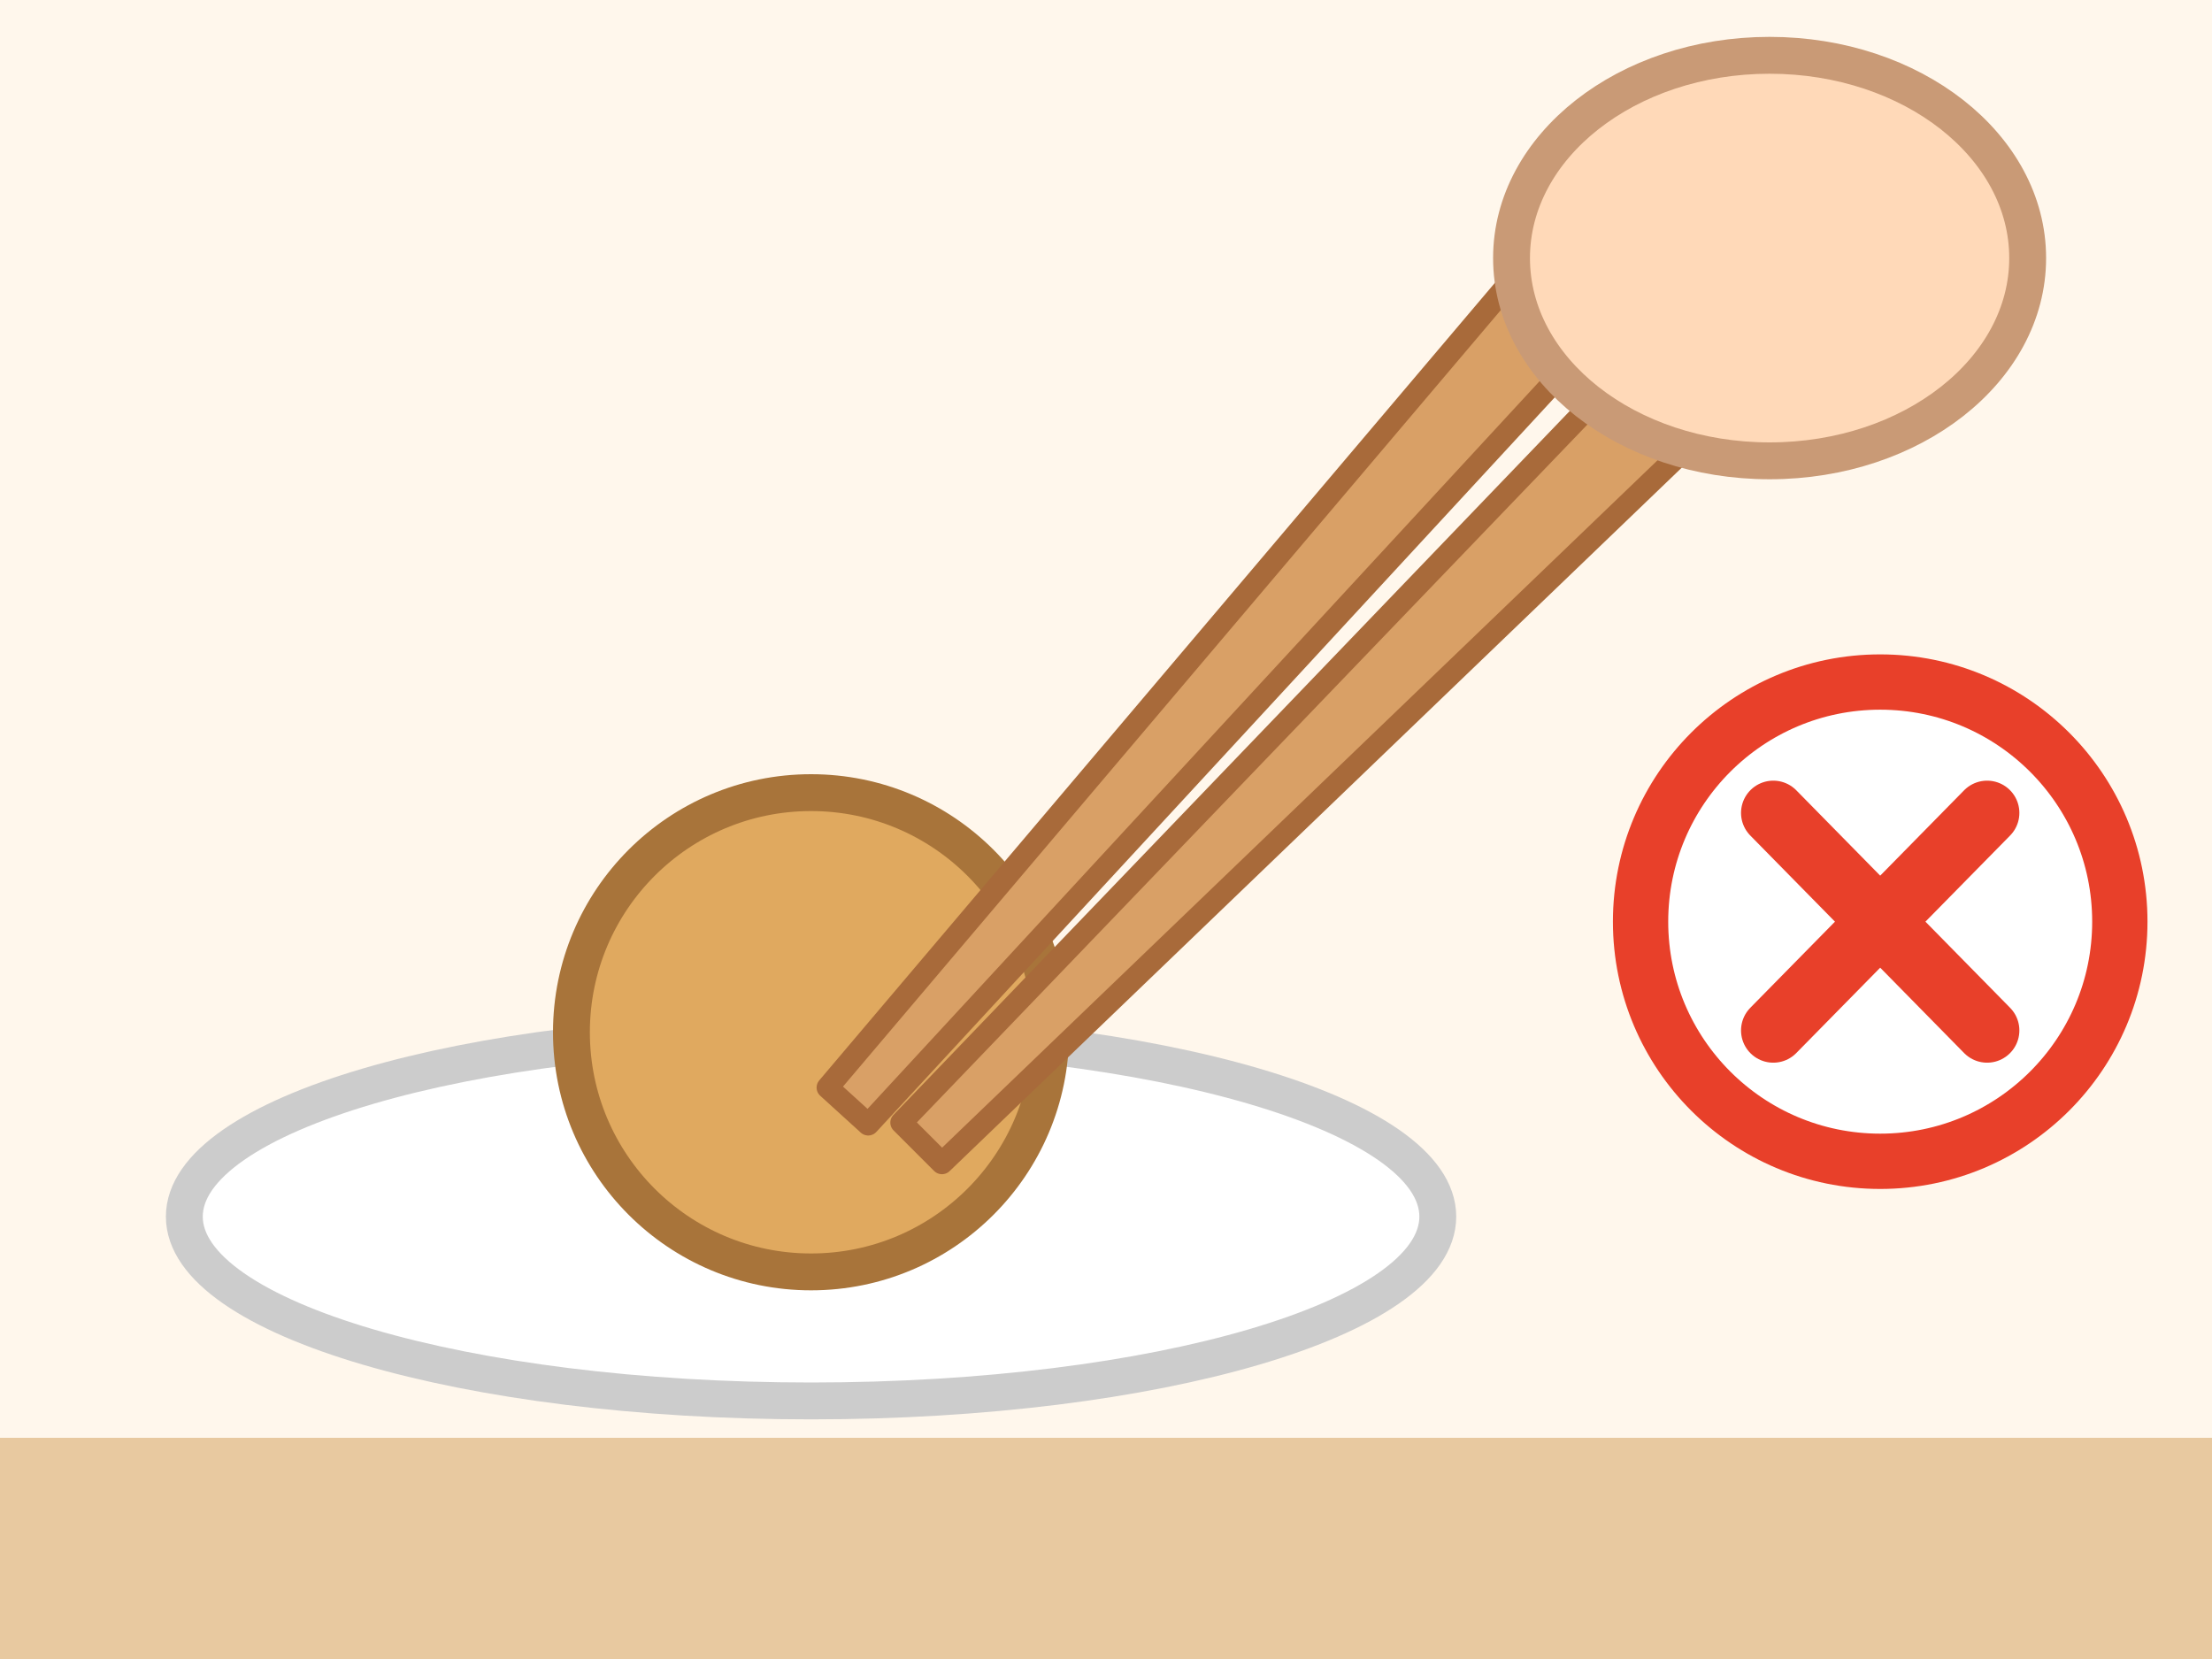
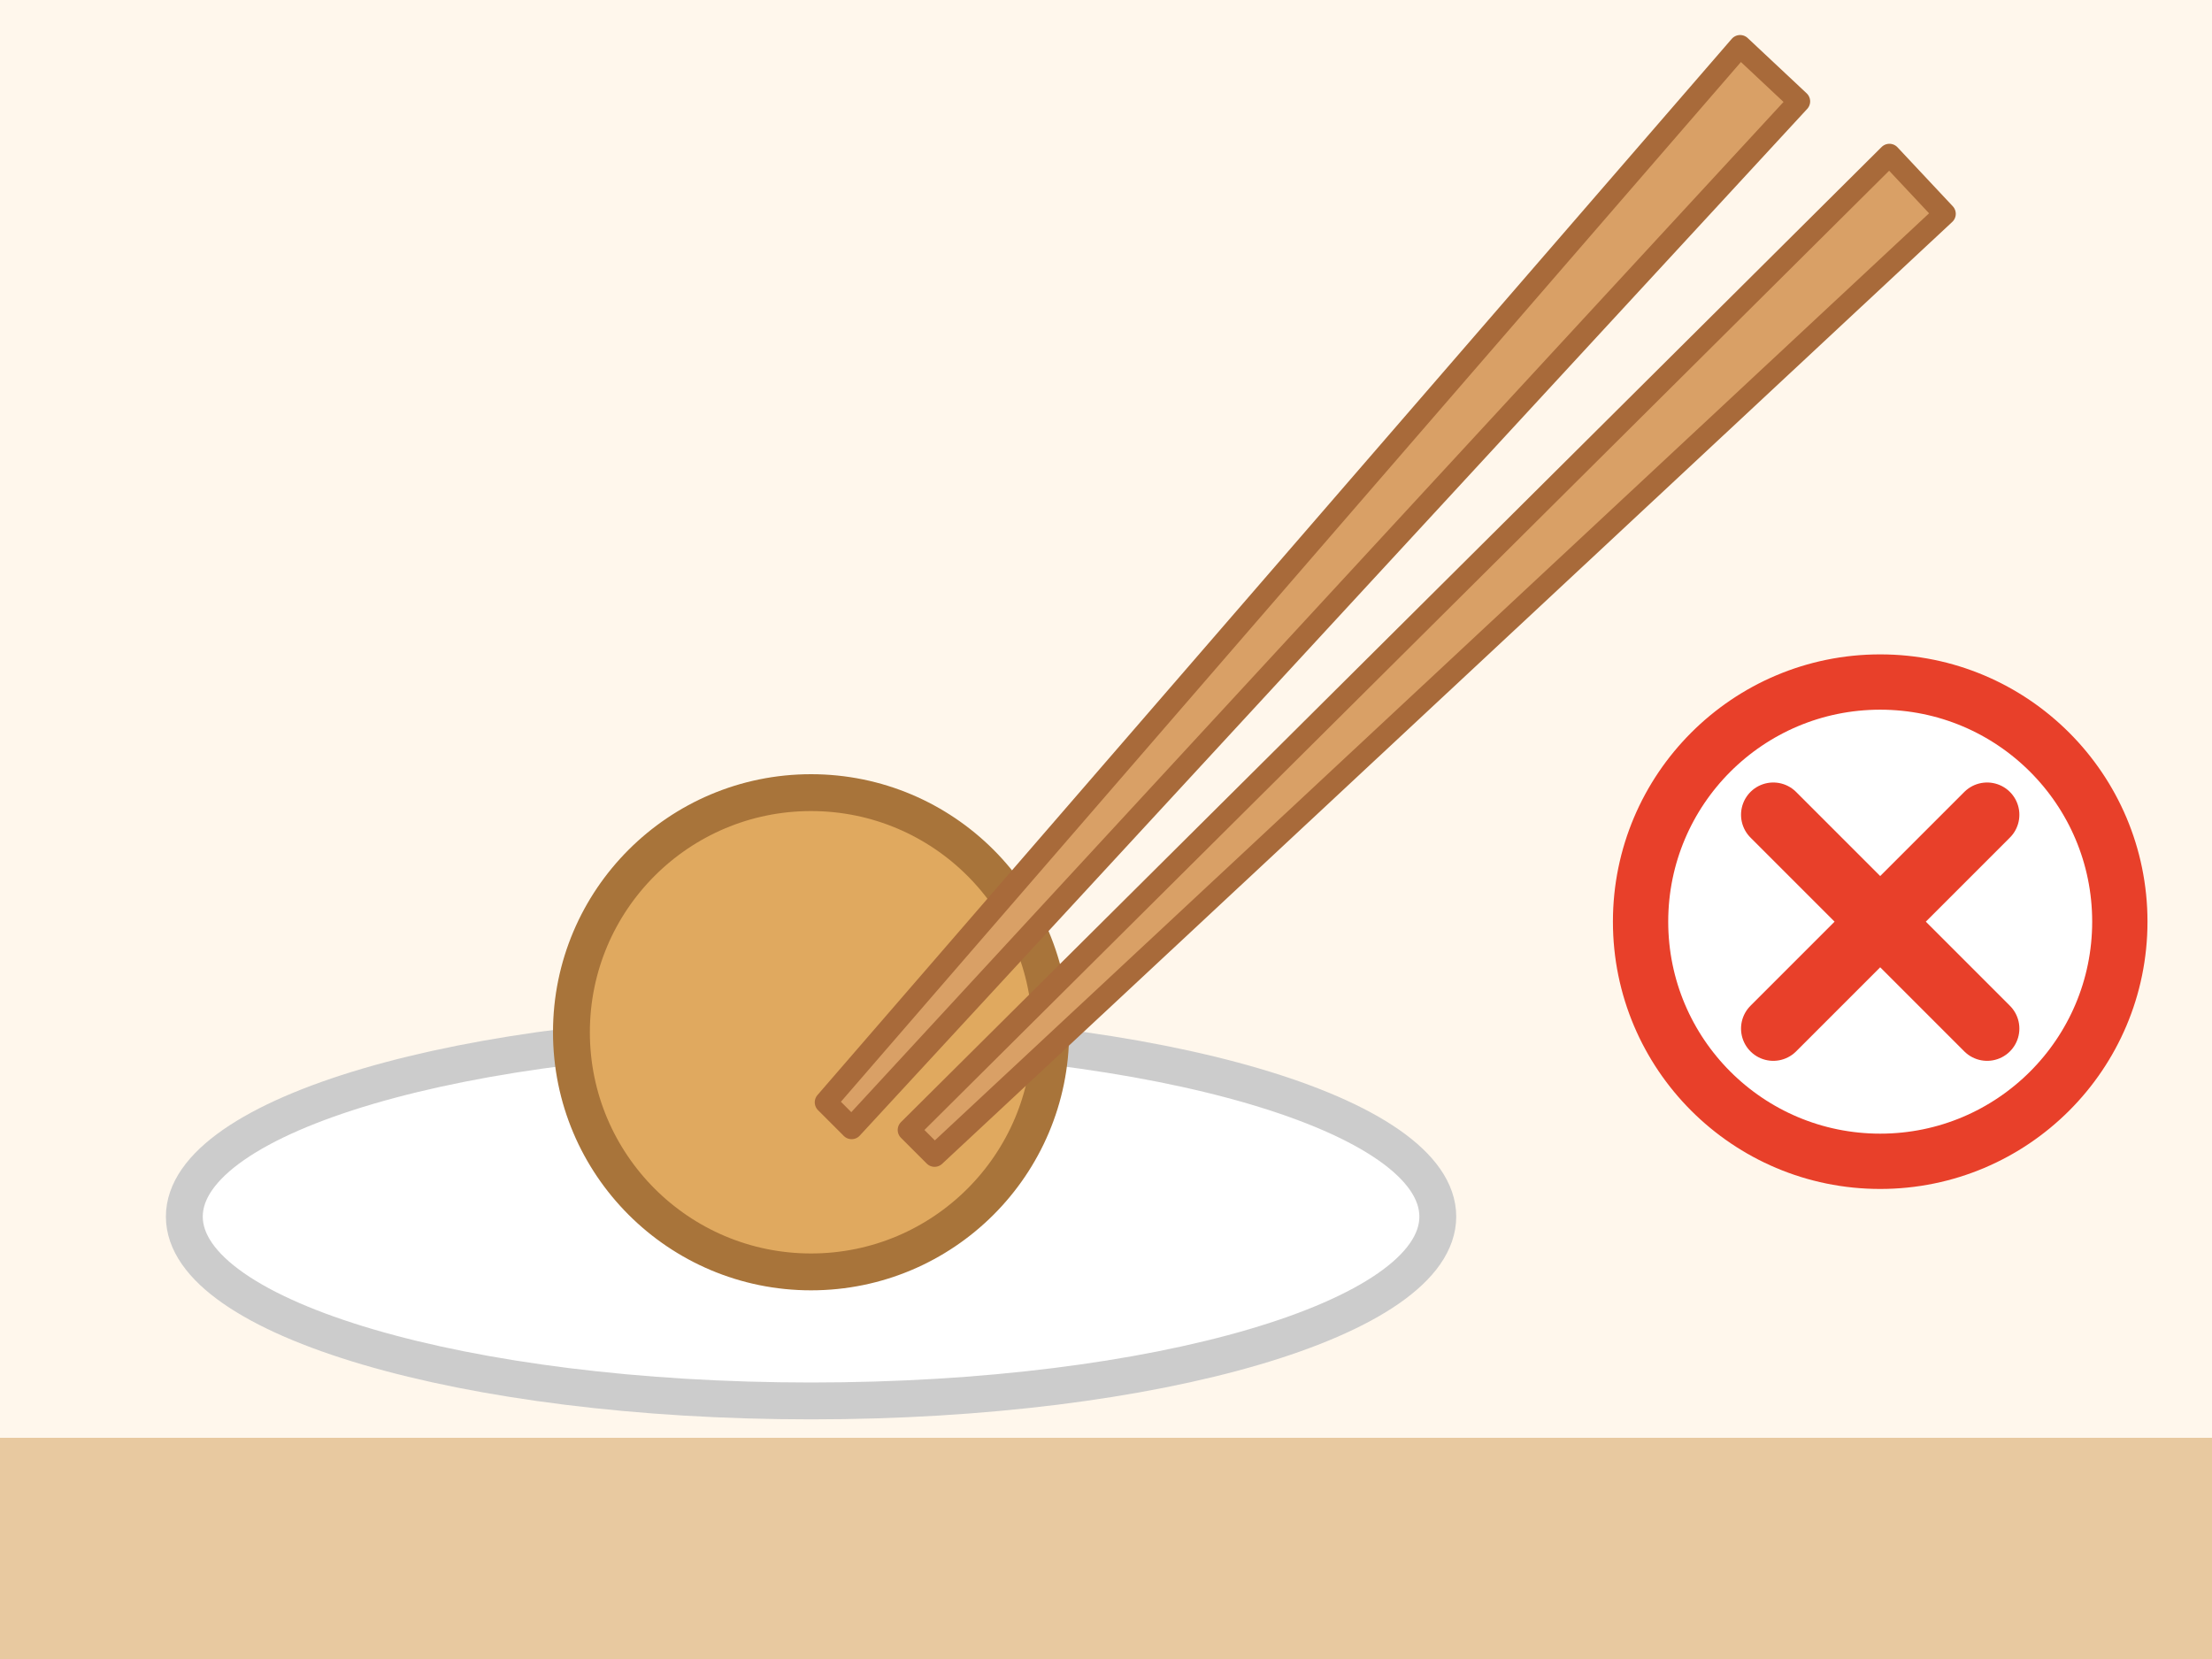
- <svg xmlns="http://www.w3.org/2000/svg" viewBox="0 0 120 90" role="img" aria-label="A chopstick spearing a potato, crossed out">
+ <svg xmlns="http://www.w3.org/2000/svg" viewBox="0 0 120 90" role="img" aria-label="Chopsticks spearing a potato, crossed out">
  <rect width="120" height="90" fill="#fff7ec" />
  <rect y="78" width="120" height="12" fill="#e8c9a0" />
  <ellipse cx="44" cy="66" rx="34" ry="10" fill="#fff" stroke="#ccc" stroke-width="2" />
  <circle cx="44" cy="56" r="13" fill="#e0a95f" stroke="#a8743a" stroke-width="2" />
-   <path d="M89.8 6.0 L44.9 59.0 L47.1 61.0 L94.2 10.0Z" fill="#d9a066" stroke="#a86a3a" stroke-width="1.2" stroke-linejoin="round" />
-   <path d="M97.9 9.9 L48.9 60.9 L51.1 63.1 L102.1 14.1Z" fill="#d9a066" stroke="#a86a3a" stroke-width="1.2" stroke-linejoin="round" />
-   <ellipse cx="96" cy="14" rx="14" ry="11" fill="#ffd9b8" stroke="#c99a76" stroke-width="2" />
+   <path d="M94.4 2.5 L44.8 59.8 L46.2 61.2 L97.6 5.5Z" fill="#d9a066" stroke="#a86a3a" stroke-width="1.2" stroke-linejoin="round" />
+   <path d="M102.5 8.4 L49.3 61.3 L50.7 62.7 L105.5 11.6Z" fill="#d9a066" stroke="#a86a3a" stroke-width="1.2" stroke-linejoin="round" />
  <circle cx="102" cy="50" r="13" fill="#fff" stroke="#e8402a" stroke-width="3" />
-   <path d="M96.2 44.1 L107.8 55.9 M107.8 44.1 L96.2 55.9" stroke="#e8402a" stroke-width="3.5" stroke-linecap="round" />
+   <path d="M96.2 44.2 L107.8 55.8 M107.8 44.2 L96.2 55.8" stroke="#e8402a" stroke-width="3.5" stroke-linecap="round" />
</svg>
